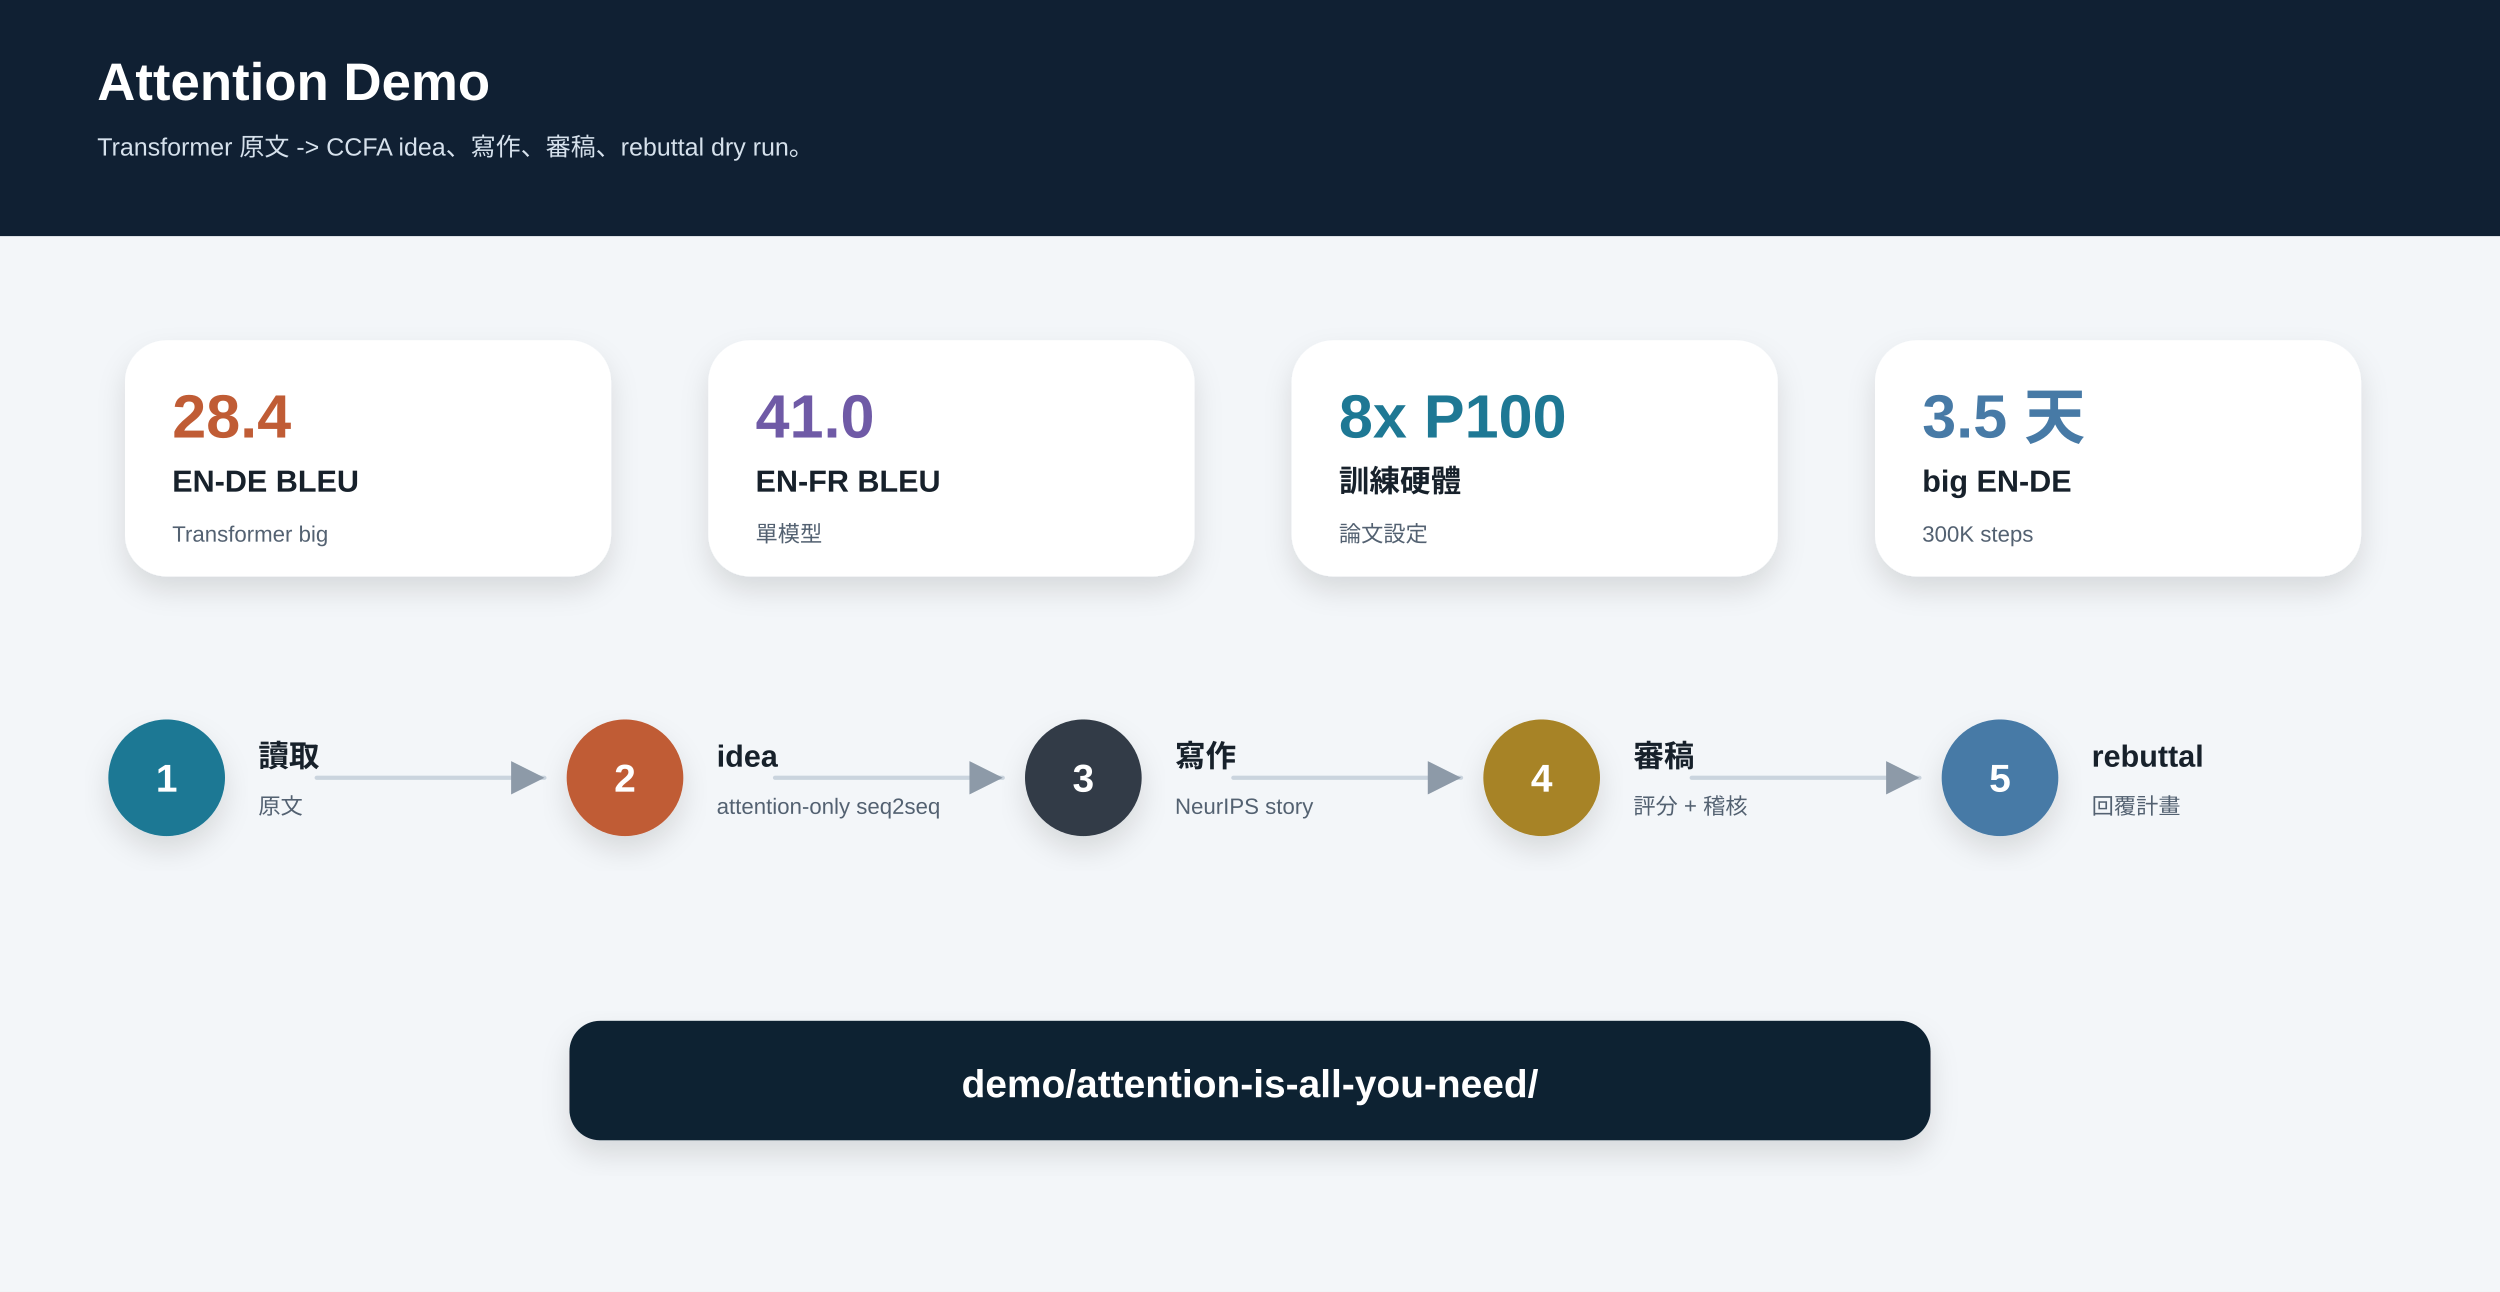
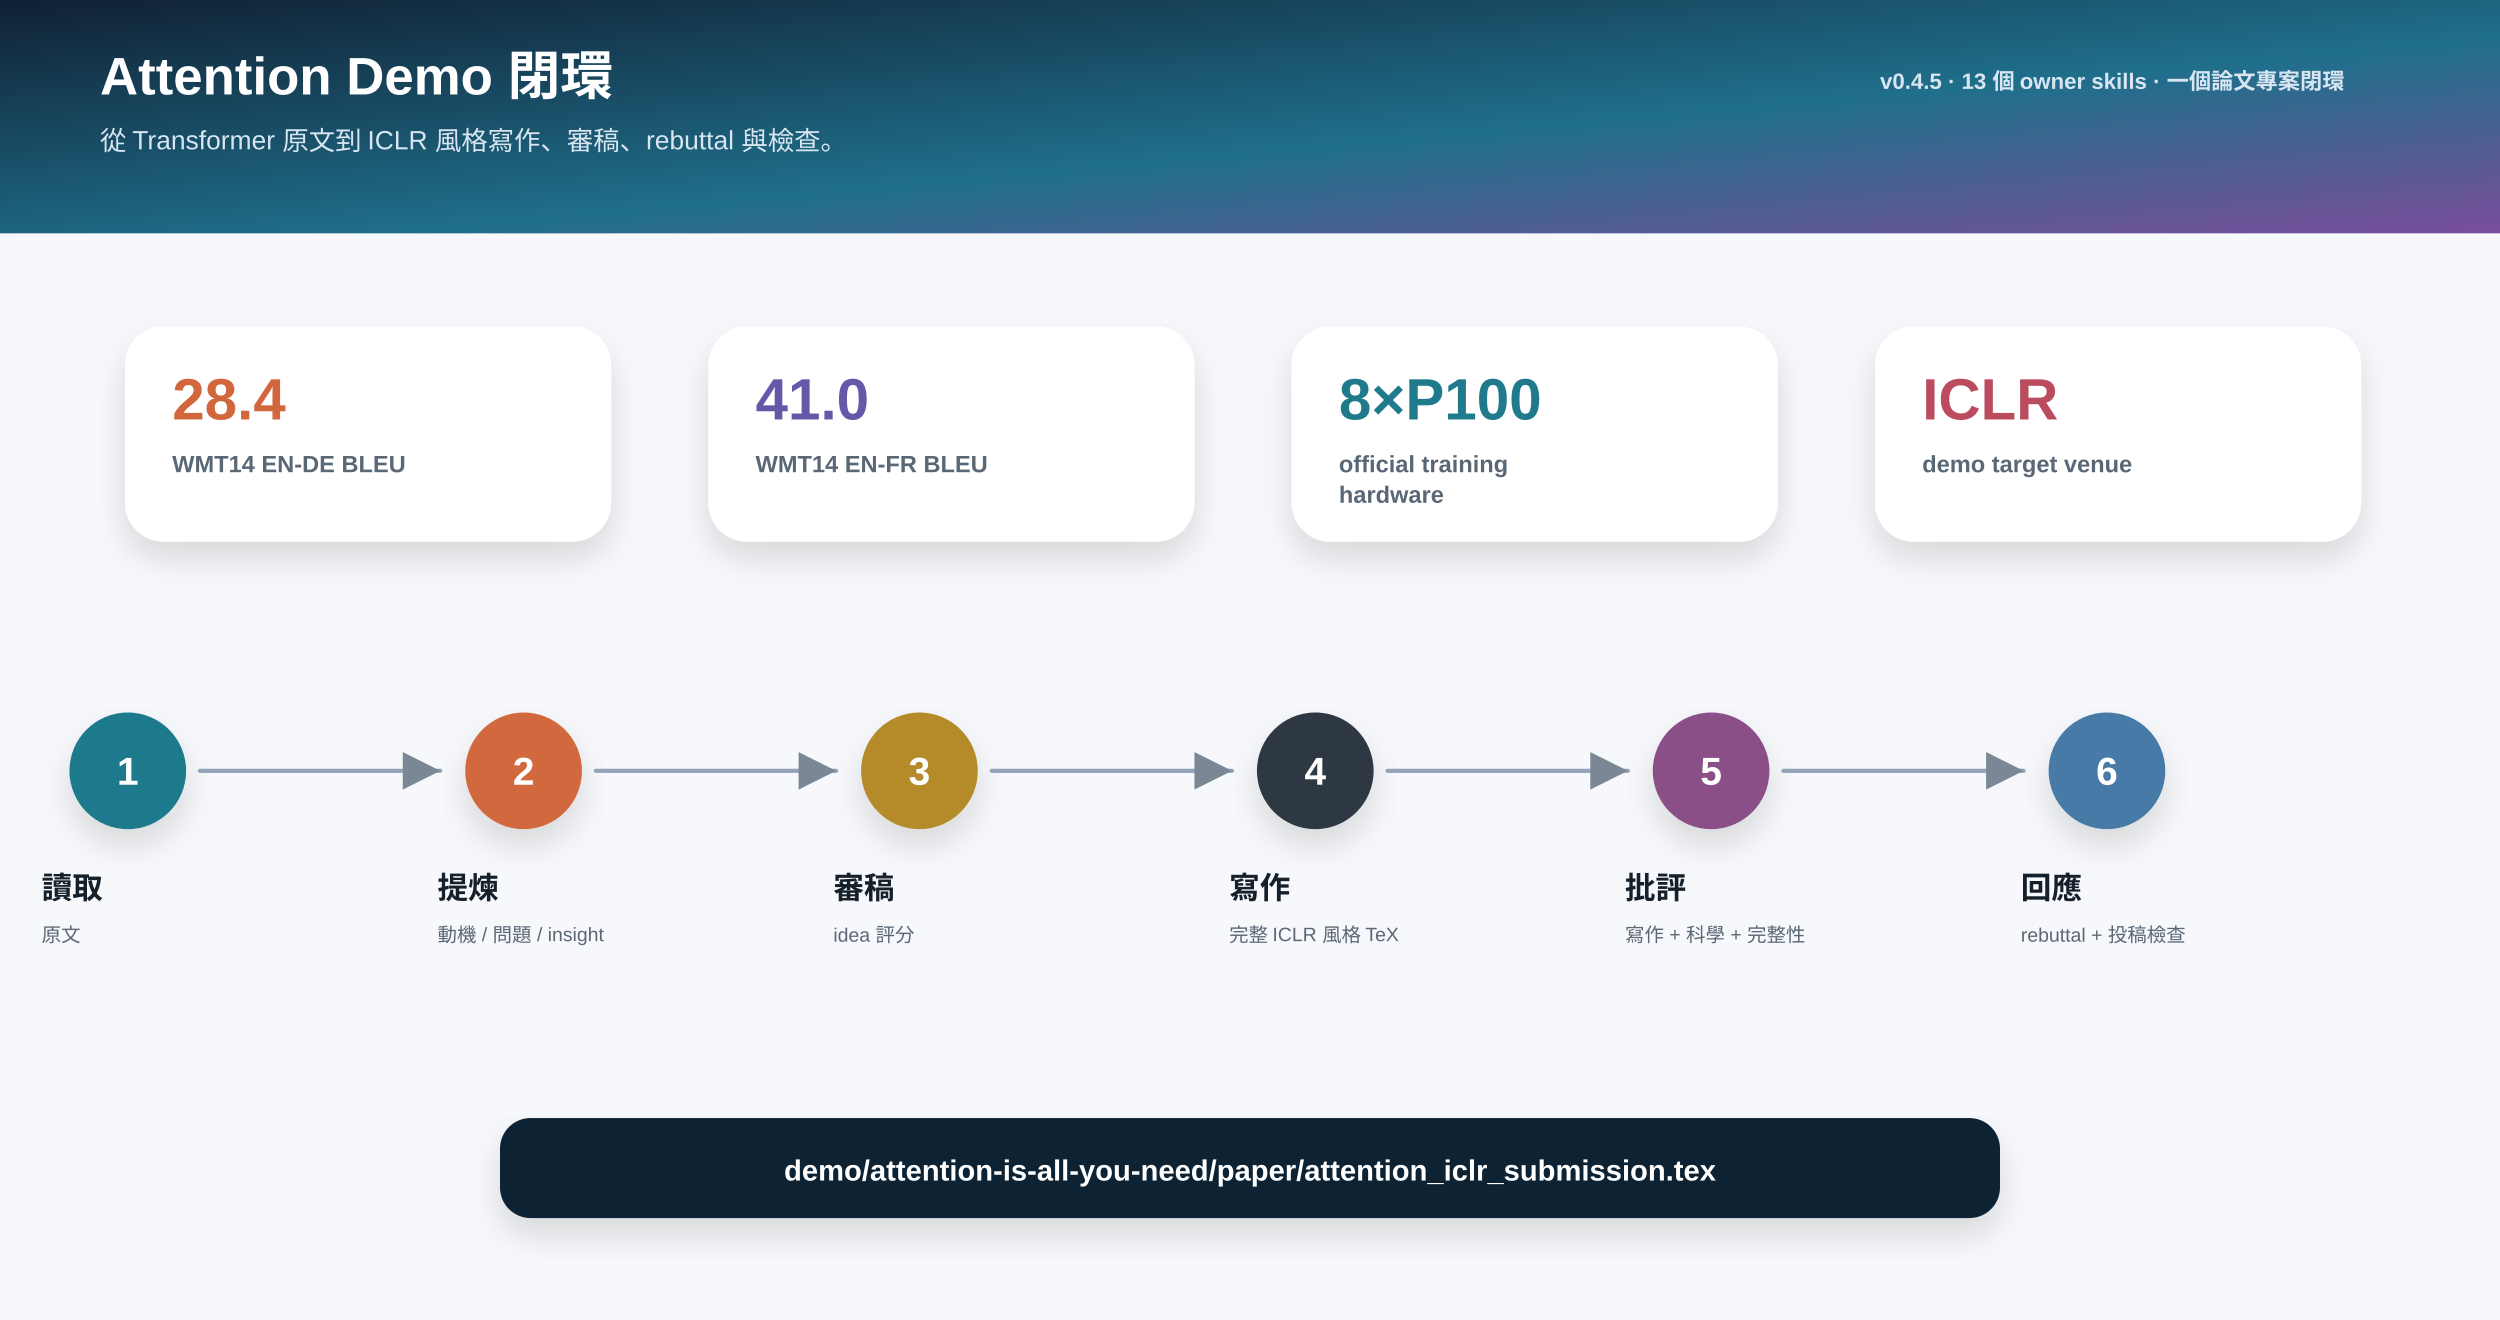
- <svg xmlns="http://www.w3.org/2000/svg" width="1800" height="930" viewBox="0 0 1800 930">
+ <svg xmlns="http://www.w3.org/2000/svg" width="1800" height="950" viewBox="0 0 1800 950">
  <defs>
-     <filter id="shadow" x="-20%" y="-20%" width="140%" height="150%">
-       <feDropShadow dx="0" dy="10" stdDeviation="10" flood-color="#0B1826" flood-opacity="0.12" />
+     <linearGradient id="header" x1="0" y1="0" x2="1" y2="1">
+       <stop offset="0" stop-color="#102033" />
+       <stop offset="0.58" stop-color="#1F6F8B" />
+       <stop offset="1" stop-color="#7A4E9B" />
+     </linearGradient>
+     <filter id="shadow" x="-20%" y="-20%" width="140%" height="160%">
+       <feDropShadow dx="0" dy="12" stdDeviation="12" flood-color="#0B1826" flood-opacity="0.13" />
    </filter>
-     <marker id="arrow" markerWidth="12" markerHeight="12" refX="10" refY="6" orient="auto">
-       <path d="M2,2 L10,6 L2,10 Z" fill="#8D9AA8" />
+     <marker id="arrow" markerWidth="13" markerHeight="13" refX="11" refY="6.5" orient="auto">
+       <path d="M2,2 L11,6.5 L2,11 Z" fill="#7B8794" />
    </marker>
  </defs>
  <style>text{font-family:Microsoft JhengHei, Segoe UI, Arial, sans-serif;dominant-baseline:auto} .mono{font-family:Consolas,Menlo,monospace}</style>
-   <rect x="0" y="0" width="1800" height="930" rx="0" fill="#F3F6F9" stroke="none" stroke-width="2" />
-   <rect x="0" y="0" width="1800" height="170" rx="0" fill="#102033" stroke="none" stroke-width="2" />
-   <text x="70" y="72" font-size="38" font-weight="820" fill="#FFFFFF" text-anchor="start">Attention Demo</text>
-   <text x="70" y="112" font-size="18" font-weight="450" fill="#D6E1EC" text-anchor="start">Transformer 原文 -&gt; CCFA idea、寫作、審稿、rebuttal dry run。</text>
-   <rect x="90" y="245" width="350" height="170" rx="30" fill="#FFFFFF" stroke="none" stroke-width="2" filter="url(#shadow)" />
-   <text x="124" y="315" font-size="44" font-weight="850" fill="#C05C35" text-anchor="start">28.4</text>
-   <text x="124" y="354" font-size="22" font-weight="820" fill="#17212B" text-anchor="start">EN-DE BLEU</text>
-   <text x="124" y="390" font-size="16" font-weight="500" fill="#536171" text-anchor="start">Transformer big</text>
-   <rect x="510" y="245" width="350" height="170" rx="30" fill="#FFFFFF" stroke="none" stroke-width="2" filter="url(#shadow)" />
-   <text x="544" y="315" font-size="44" font-weight="850" fill="#6F5AA6" text-anchor="start">41.0</text>
-   <text x="544" y="354" font-size="22" font-weight="820" fill="#17212B" text-anchor="start">EN-FR BLEU</text>
-   <text x="544" y="390" font-size="16" font-weight="500" fill="#536171" text-anchor="start">單模型</text>
-   <rect x="930" y="245" width="350" height="170" rx="30" fill="#FFFFFF" stroke="none" stroke-width="2" filter="url(#shadow)" />
-   <text x="964" y="315" font-size="44" font-weight="850" fill="#1E7894" text-anchor="start">8x P100</text>
-   <text x="964" y="354" font-size="22" font-weight="820" fill="#17212B" text-anchor="start">訓練硬體</text>
-   <text x="964" y="390" font-size="16" font-weight="500" fill="#536171" text-anchor="start">論文設定</text>
-   <rect x="1350" y="245" width="350" height="170" rx="30" fill="#FFFFFF" stroke="none" stroke-width="2" filter="url(#shadow)" />
-   <text x="1384" y="315" font-size="44" font-weight="850" fill="#477AA6" text-anchor="start">3.5 天</text>
-   <text x="1384" y="354" font-size="22" font-weight="820" fill="#17212B" text-anchor="start">big EN-DE</text>
-   <text x="1384" y="390" font-size="16" font-weight="500" fill="#536171" text-anchor="start">300K steps</text>
-   <circle cx="120" cy="560" r="42" fill="#1E7894" filter="url(#shadow)" />
-   <text x="120" y="570" font-size="28" font-weight="850" fill="#FFFFFF" text-anchor="middle">1</text>
-   <text x="186" y="552" font-size="22" font-weight="820" fill="#17212B" text-anchor="start">讀取</text>
-   <text x="186" y="586" font-size="16" font-weight="500" fill="#536171" text-anchor="start">原文</text>
-   <line x1="228" y1="560" x2="392" y2="560" stroke="#CAD4DE" stroke-width="3" stroke-linecap="round" marker-end="url(#arrow)" />
-   <circle cx="450" cy="560" r="42" fill="#C05C35" filter="url(#shadow)" />
-   <text x="450" y="570" font-size="28" font-weight="850" fill="#FFFFFF" text-anchor="middle">2</text>
-   <text x="516" y="552" font-size="22" font-weight="820" fill="#17212B" text-anchor="start">idea</text>
-   <text x="516" y="586" font-size="16" font-weight="500" fill="#536171" text-anchor="start">attention-only seq2seq</text>
-   <line x1="558" y1="560" x2="722" y2="560" stroke="#CAD4DE" stroke-width="3" stroke-linecap="round" marker-end="url(#arrow)" />
-   <circle cx="780" cy="560" r="42" fill="#333B46" filter="url(#shadow)" />
-   <text x="780" y="570" font-size="28" font-weight="850" fill="#FFFFFF" text-anchor="middle">3</text>
-   <text x="846" y="552" font-size="22" font-weight="820" fill="#17212B" text-anchor="start">寫作</text>
-   <text x="846" y="586" font-size="16" font-weight="500" fill="#536171" text-anchor="start">NeurIPS story</text>
-   <line x1="888" y1="560" x2="1052" y2="560" stroke="#CAD4DE" stroke-width="3" stroke-linecap="round" marker-end="url(#arrow)" />
-   <circle cx="1110" cy="560" r="42" fill="#A78328" filter="url(#shadow)" />
-   <text x="1110" y="570" font-size="28" font-weight="850" fill="#FFFFFF" text-anchor="middle">4</text>
-   <text x="1176" y="552" font-size="22" font-weight="820" fill="#17212B" text-anchor="start">審稿</text>
-   <text x="1176" y="586" font-size="16" font-weight="500" fill="#536171" text-anchor="start">評分 + 稽核</text>
-   <line x1="1218" y1="560" x2="1382" y2="560" stroke="#CAD4DE" stroke-width="3" stroke-linecap="round" marker-end="url(#arrow)" />
-   <circle cx="1440" cy="560" r="42" fill="#477AA6" filter="url(#shadow)" />
-   <text x="1440" y="570" font-size="28" font-weight="850" fill="#FFFFFF" text-anchor="middle">5</text>
-   <text x="1506" y="552" font-size="22" font-weight="820" fill="#17212B" text-anchor="start">rebuttal</text>
-   <text x="1506" y="586" font-size="16" font-weight="500" fill="#536171" text-anchor="start">回覆計畫</text>
-   <rect x="410" y="735" width="980" height="86" rx="22" fill="#102033" stroke="none" stroke-width="2" filter="url(#shadow)" />
-   <text x="900" y="790" font-size="28" font-weight="820" fill="#FFFFFF" text-anchor="middle">demo/attention-is-all-you-need/</text>
+   <rect x="0" y="0" width="1800" height="950" rx="0" fill="#F6F8FB" stroke="none" stroke-width="2" />
+   <rect x="0" y="0" width="1800" height="168" rx="0" fill="url(#header)" stroke="none" stroke-width="2" />
+   <text x="72" y="68" font-size="38" font-weight="850" fill="#FFFFFF" text-anchor="start">Attention Demo 閉環</text>
+   <text x="72" y="108" font-size="19" font-weight="500" fill="#D8E6F2" text-anchor="start">從 Transformer 原文到 ICLR 風格寫作、審稿、rebuttal 與檢查。</text>
+   <text x="1688" y="64" font-size="16" font-weight="650" fill="#D8E6F2" text-anchor="end">v0.4.5 · 13 個 owner skills · 一個論文專案閉環</text>
+   <rect x="90" y="235" width="350" height="155" rx="28" fill="#FFFFFF" stroke="none" stroke-width="2" filter="url(#shadow)" />
+   <text x="124" y="302" font-size="42" font-weight="860" fill="#D2673D" text-anchor="start">28.4</text>
+   <text x="124" y="340" font-size="17" font-weight="560" fill="#5A6775" text-anchor="start">WMT14 EN-DE BLEU</text>
+   <rect x="510" y="235" width="350" height="155" rx="28" fill="#FFFFFF" stroke="none" stroke-width="2" filter="url(#shadow)" />
+   <text x="544" y="302" font-size="42" font-weight="860" fill="#6657A8" text-anchor="start">41.0</text>
+   <text x="544" y="340" font-size="17" font-weight="560" fill="#5A6775" text-anchor="start">WMT14 EN-FR BLEU</text>
+   <rect x="930" y="235" width="350" height="155" rx="28" fill="#FFFFFF" stroke="none" stroke-width="2" filter="url(#shadow)" />
+   <text x="964" y="302" font-size="42" font-weight="860" fill="#1F7A8C" text-anchor="start">8×P100</text>
+   <text x="964" y="340" font-size="17" font-weight="560" fill="#5A6775" text-anchor="start">official training</text>
+   <text x="964" y="362" font-size="17" font-weight="560" fill="#5A6775" text-anchor="start">hardware</text>
+   <rect x="1350" y="235" width="350" height="155" rx="28" fill="#FFFFFF" stroke="none" stroke-width="2" filter="url(#shadow)" />
+   <text x="1384" y="302" font-size="42" font-weight="860" fill="#BA4C5E" text-anchor="start">ICLR</text>
+   <text x="1384" y="340" font-size="17" font-weight="560" fill="#5A6775" text-anchor="start">demo target venue</text>
+   <circle cx="92" cy="555" r="42" fill="#1F7A8C" filter="url(#shadow)" />
+   <text x="92" y="565" font-size="28" font-weight="850" fill="#FFFFFF" text-anchor="middle">1</text>
+   <text x="30" y="647" font-size="22" font-weight="820" fill="#15202B" text-anchor="start">讀取</text>
+   <text x="30" y="678" font-size="14" font-weight="520" fill="#5A6775" text-anchor="start">原文</text>
+   <line x1="144" y1="555" x2="317" y2="555" stroke="#94A3B8" stroke-width="3" stroke-linecap="round" marker-end="url(#arrow)" />
+   <circle cx="377" cy="555" r="42" fill="#D2673D" filter="url(#shadow)" />
+   <text x="377" y="565" font-size="28" font-weight="850" fill="#FFFFFF" text-anchor="middle">2</text>
+   <text x="315" y="647" font-size="22" font-weight="820" fill="#15202B" text-anchor="start">提煉</text>
+   <text x="315" y="678" font-size="14" font-weight="520" fill="#5A6775" text-anchor="start">動機 / 問題 / insight</text>
+   <line x1="429" y1="555" x2="602" y2="555" stroke="#94A3B8" stroke-width="3" stroke-linecap="round" marker-end="url(#arrow)" />
+   <circle cx="662" cy="555" r="42" fill="#B58B2A" filter="url(#shadow)" />
+   <text x="662" y="565" font-size="28" font-weight="850" fill="#FFFFFF" text-anchor="middle">3</text>
+   <text x="600" y="647" font-size="22" font-weight="820" fill="#15202B" text-anchor="start">審稿</text>
+   <text x="600" y="678" font-size="14" font-weight="520" fill="#5A6775" text-anchor="start">idea 評分</text>
+   <line x1="714" y1="555" x2="887" y2="555" stroke="#94A3B8" stroke-width="3" stroke-linecap="round" marker-end="url(#arrow)" />
+   <circle cx="947" cy="555" r="42" fill="#2D3742" filter="url(#shadow)" />
+   <text x="947" y="565" font-size="28" font-weight="850" fill="#FFFFFF" text-anchor="middle">4</text>
+   <text x="885" y="647" font-size="22" font-weight="820" fill="#15202B" text-anchor="start">寫作</text>
+   <text x="885" y="678" font-size="14" font-weight="520" fill="#5A6775" text-anchor="start">完整 ICLR 風格 TeX</text>
+   <line x1="999" y1="555" x2="1172" y2="555" stroke="#94A3B8" stroke-width="3" stroke-linecap="round" marker-end="url(#arrow)" />
+   <circle cx="1232" cy="555" r="42" fill="#8A4F86" filter="url(#shadow)" />
+   <text x="1232" y="565" font-size="28" font-weight="850" fill="#FFFFFF" text-anchor="middle">5</text>
+   <text x="1170" y="647" font-size="22" font-weight="820" fill="#15202B" text-anchor="start">批評</text>
+   <text x="1170" y="678" font-size="14" font-weight="520" fill="#5A6775" text-anchor="start">寫作 + 科學 + 完整性</text>
+   <line x1="1284" y1="555" x2="1457" y2="555" stroke="#94A3B8" stroke-width="3" stroke-linecap="round" marker-end="url(#arrow)" />
+   <circle cx="1517" cy="555" r="42" fill="#477AA6" filter="url(#shadow)" />
+   <text x="1517" y="565" font-size="28" font-weight="850" fill="#FFFFFF" text-anchor="middle">6</text>
+   <text x="1455" y="647" font-size="22" font-weight="820" fill="#15202B" text-anchor="start">回應</text>
+   <text x="1455" y="678" font-size="14" font-weight="520" fill="#5A6775" text-anchor="start">rebuttal + 投稿檢查</text>
+   <rect x="360" y="805" width="1080" height="72" rx="22" fill="#102033" stroke="none" stroke-width="2" filter="url(#shadow)" />
+   <text x="900" y="850" font-size="21" font-weight="780" fill="#FFFFFF" text-anchor="middle">demo/attention-is-all-you-need/paper/attention_iclr_submission.tex</text>
</svg>
